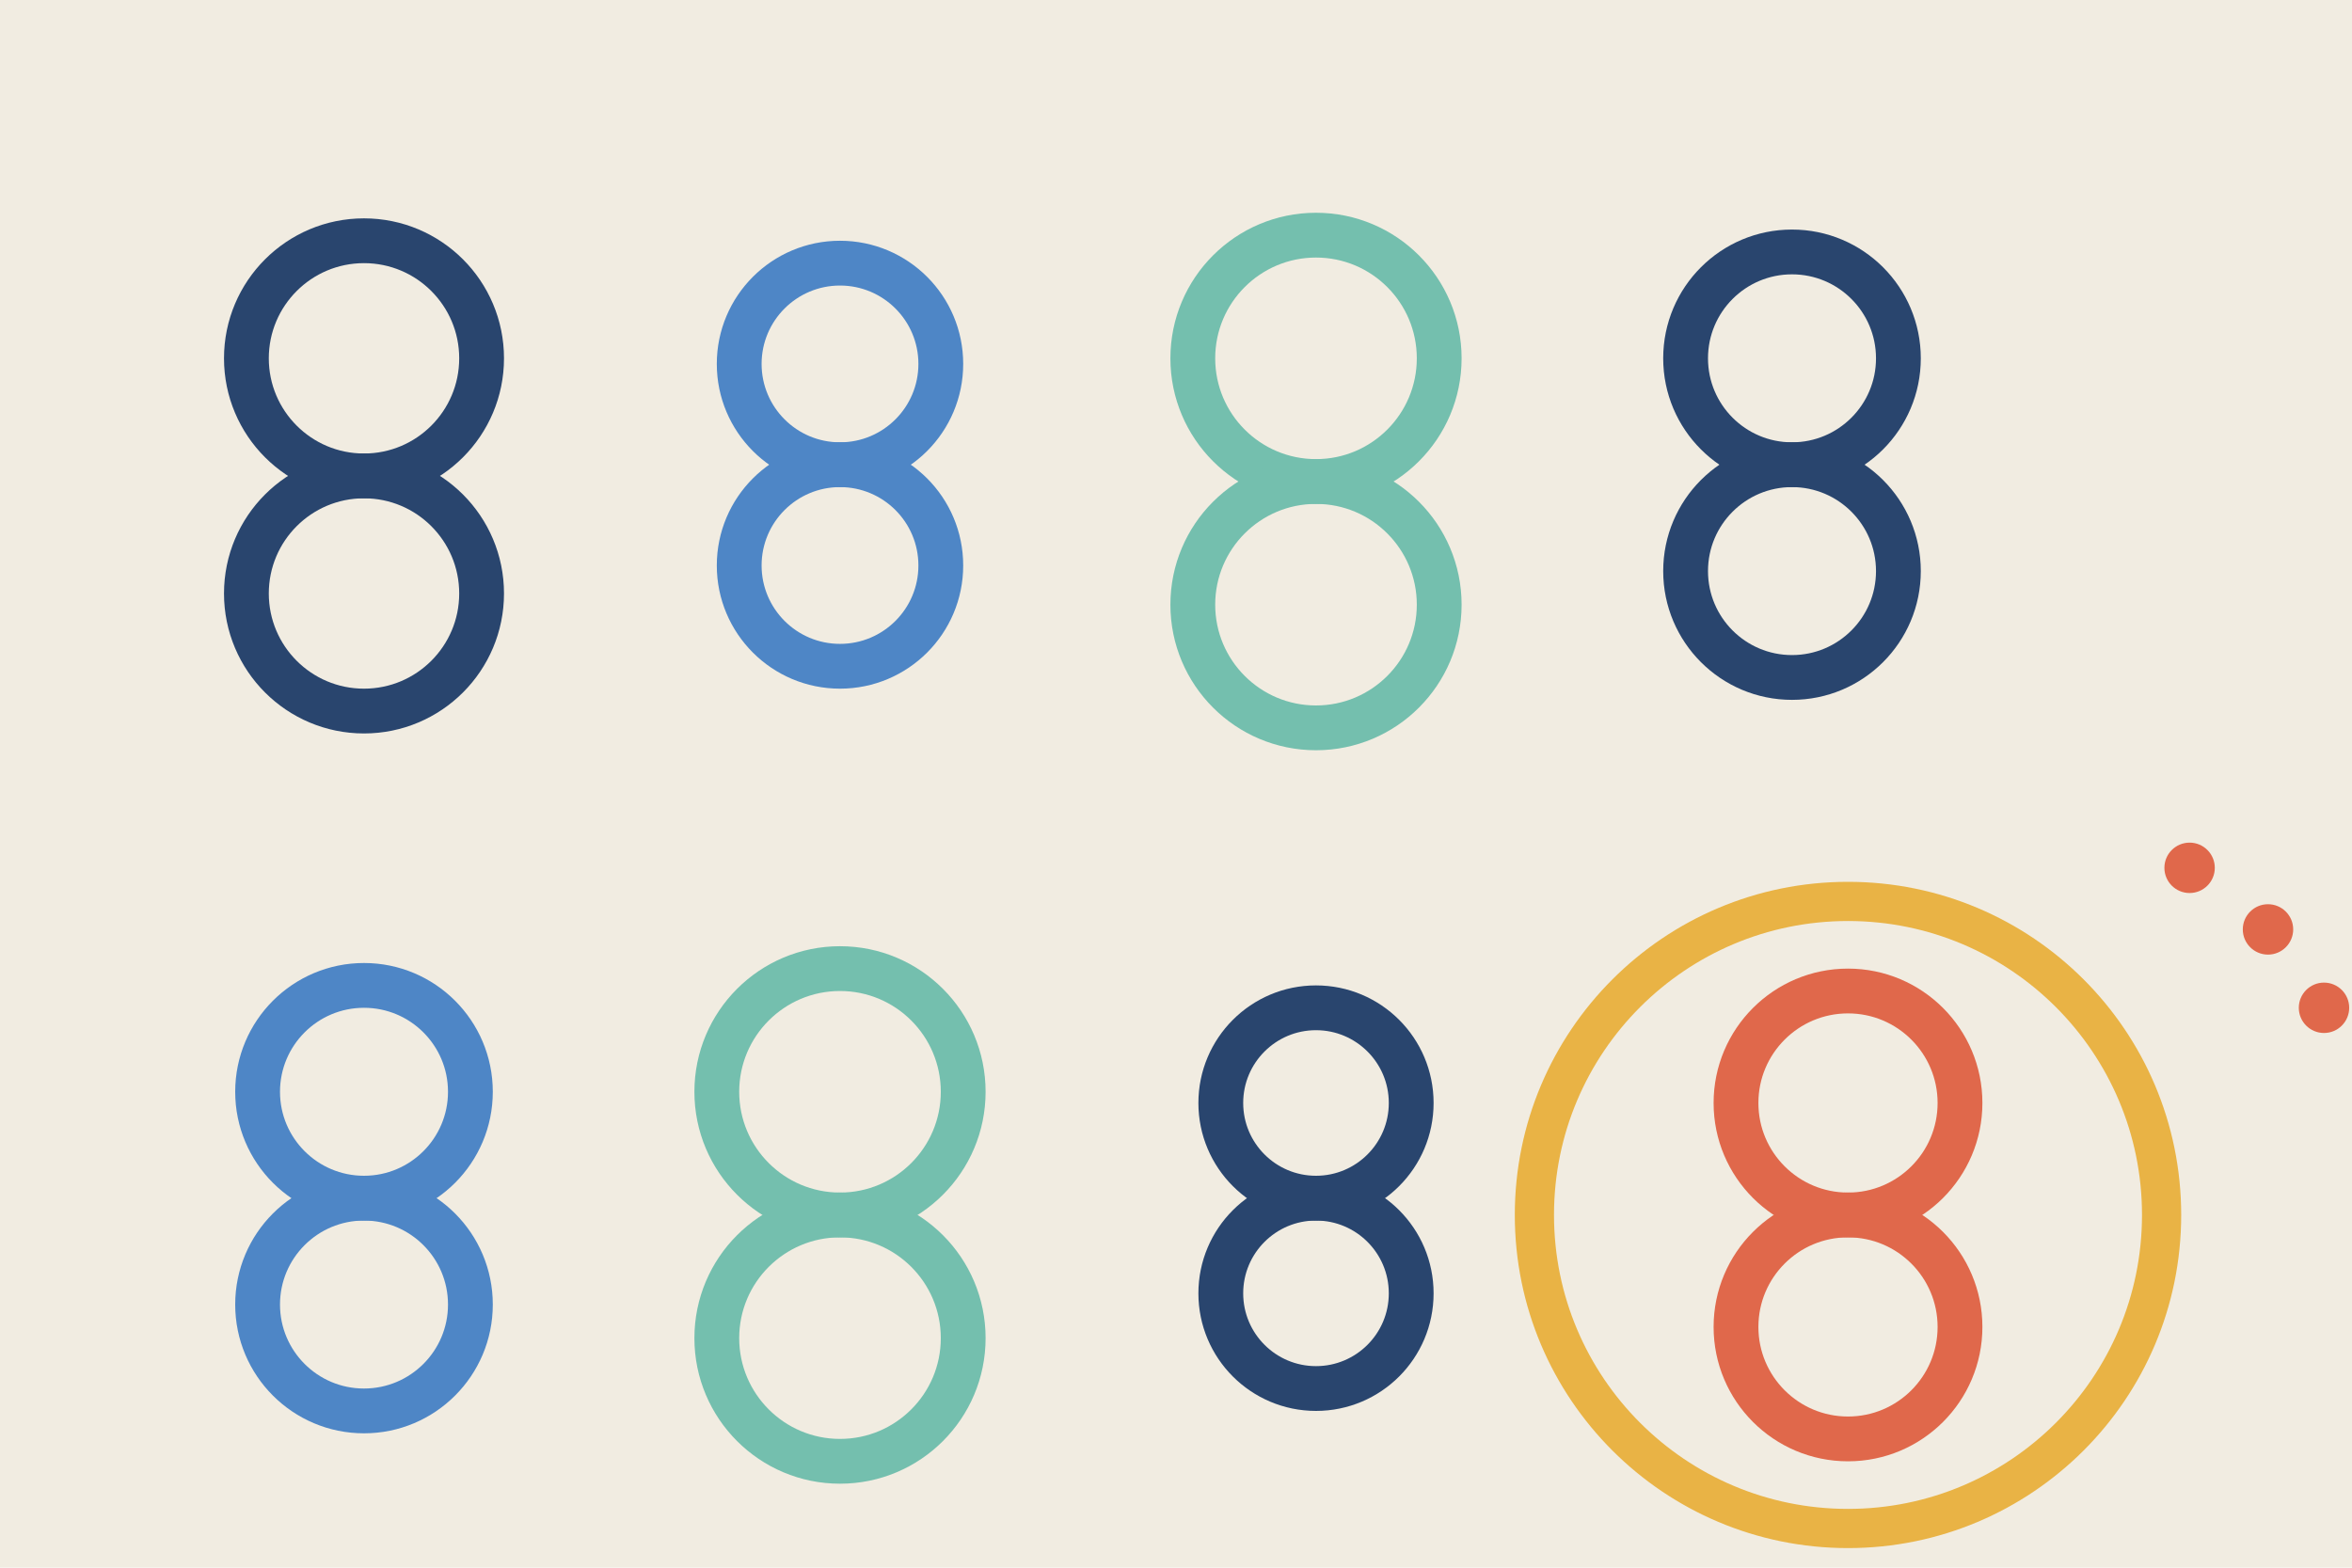
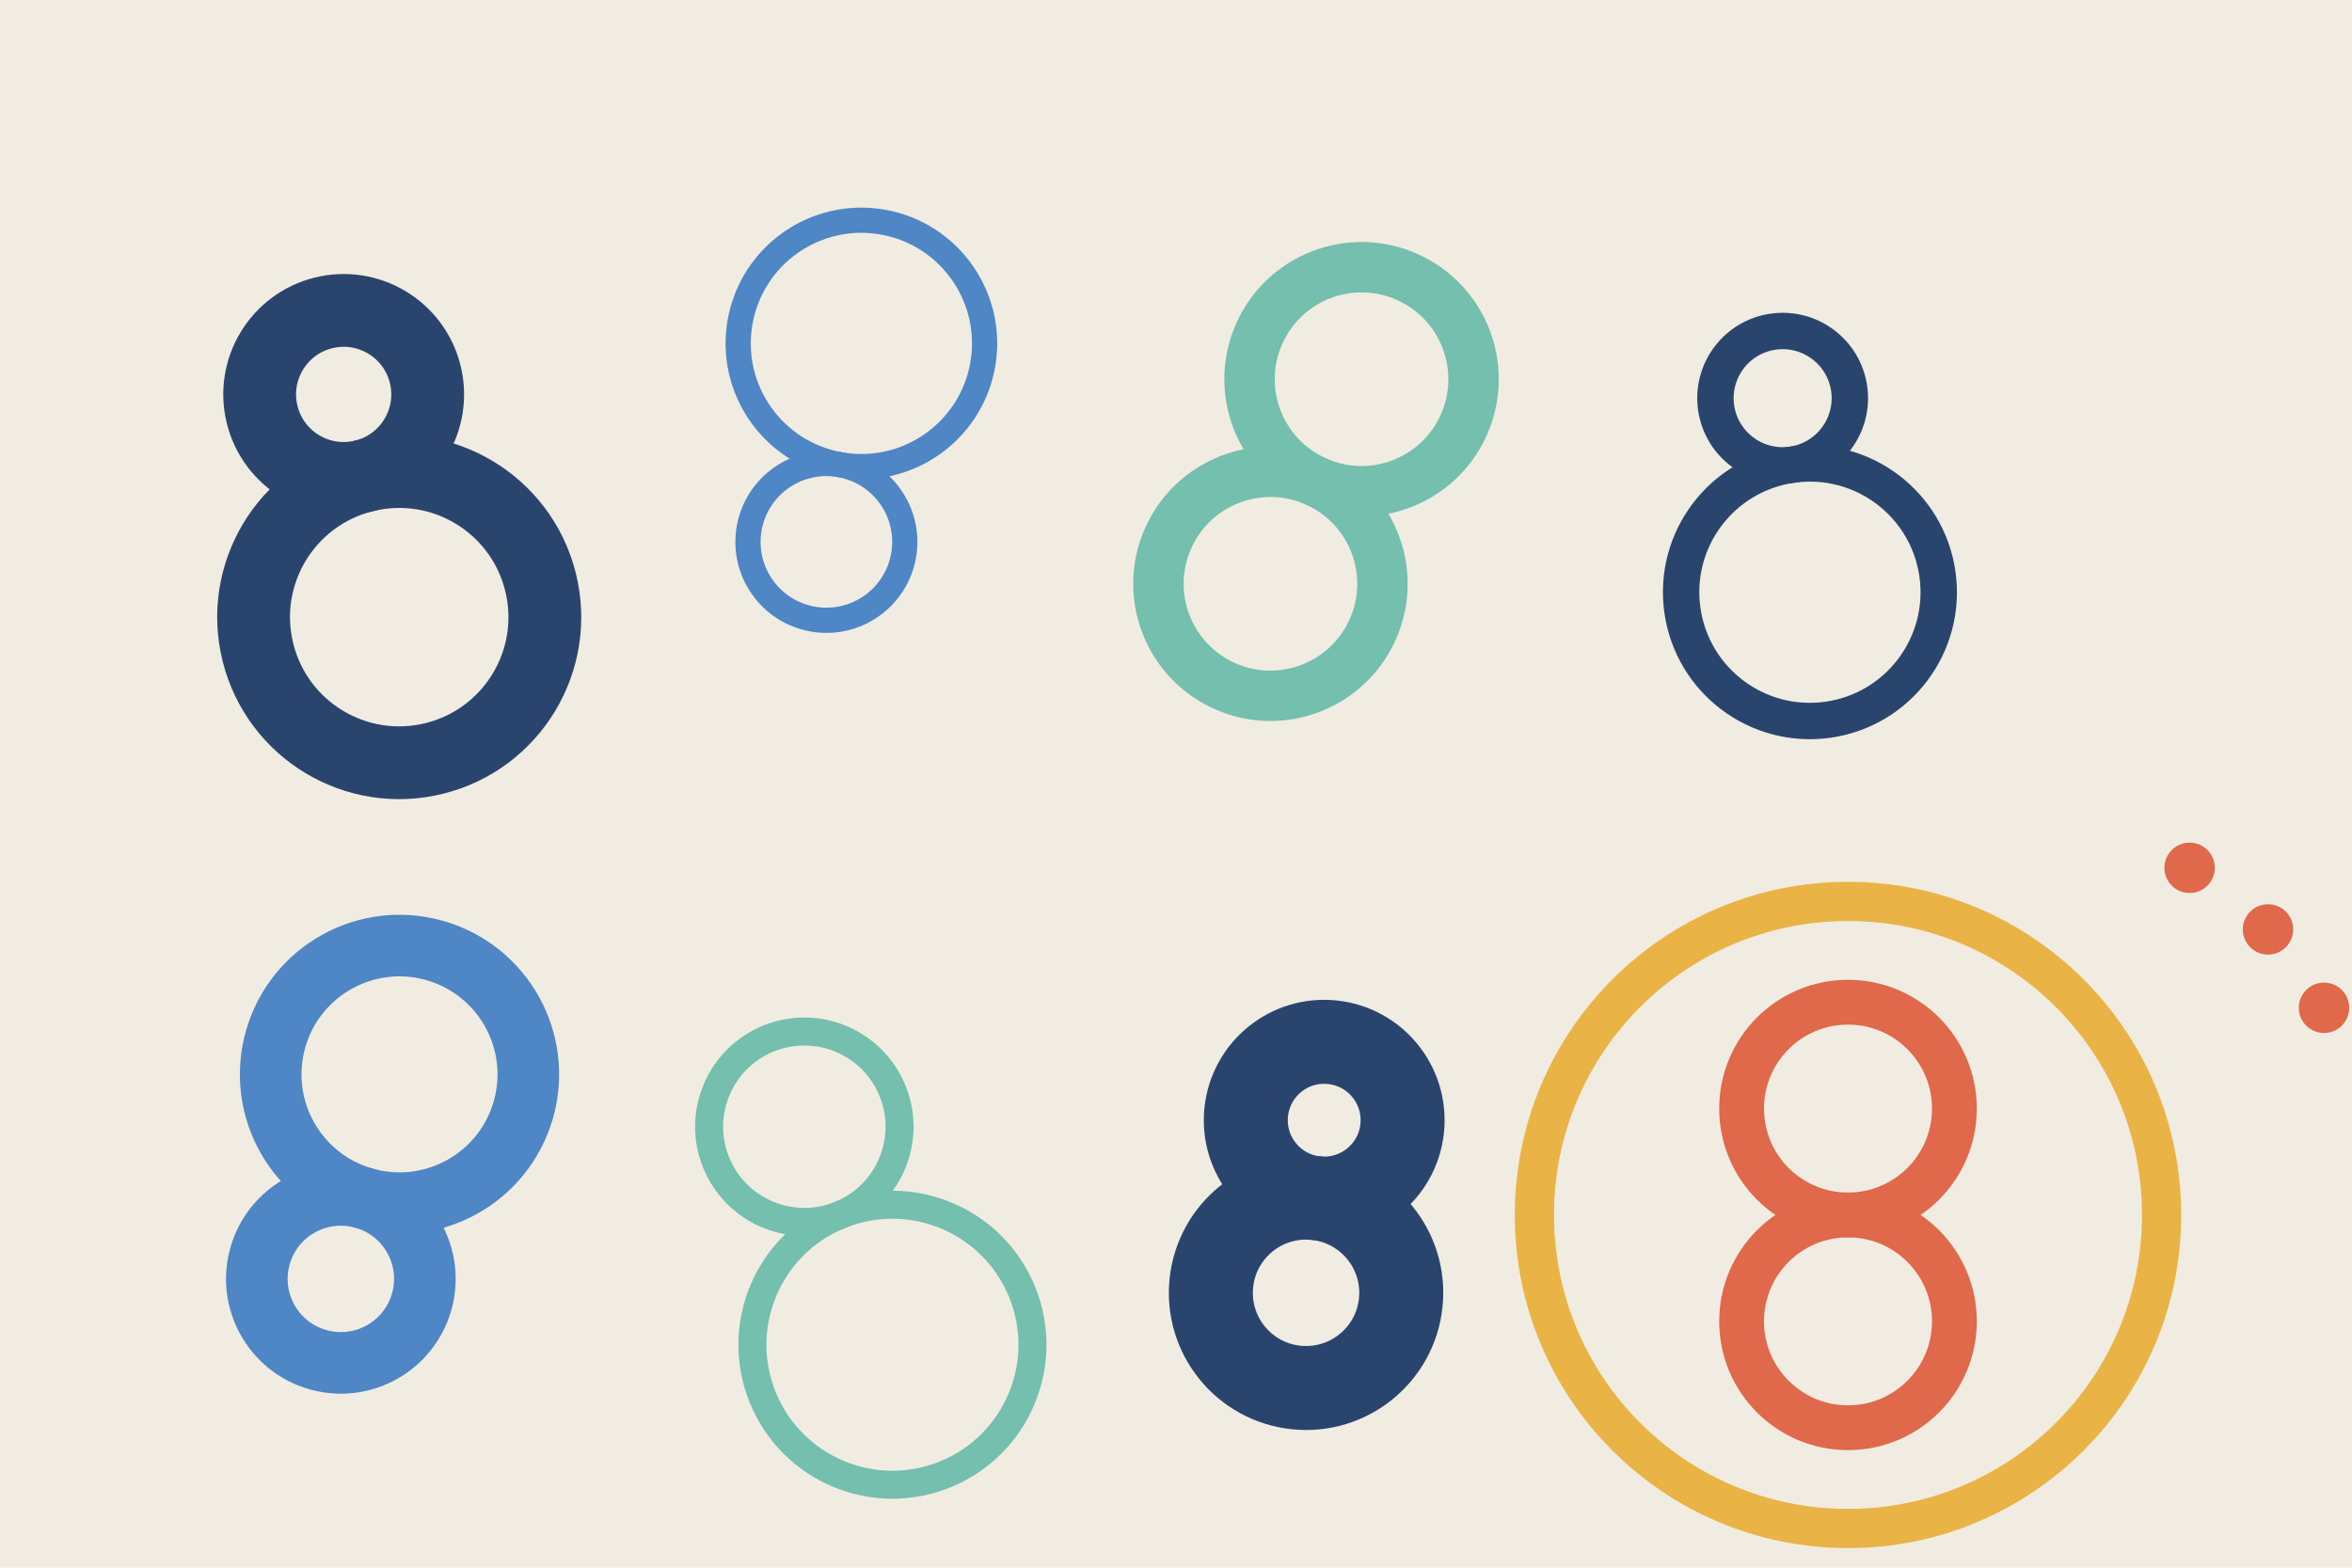
<svg xmlns="http://www.w3.org/2000/svg" viewBox="0 0 840 560" fill="none">
  <rect width="840" height="560" fill="#f1ece1" />
-   <circle cx="130" cy="128" r="42" stroke="#29456e" stroke-width="16" fill="none" />
-   <circle cx="130" cy="212" r="42" stroke="#29456e" stroke-width="16" fill="none" />
-   <circle cx="300" cy="130" r="36" stroke="#4e86c6" stroke-width="16" fill="none" />
-   <circle cx="300" cy="202" r="36" stroke="#4e86c6" stroke-width="16" fill="none" />
-   <circle cx="470" cy="128" r="44" stroke="#74bfae" stroke-width="16" fill="none" />
-   <circle cx="470" cy="216" r="44" stroke="#74bfae" stroke-width="16" fill="none" />
-   <circle cx="640" cy="128" r="38" stroke="#29456e" stroke-width="16" fill="none" />
-   <circle cx="640" cy="204" r="38" stroke="#29456e" stroke-width="16" fill="none" />
-   <circle cx="130" cy="390" r="38" stroke="#4e86c6" stroke-width="16" fill="none" />
-   <circle cx="130" cy="466" r="38" stroke="#4e86c6" stroke-width="16" fill="none" />
-   <circle cx="300" cy="390" r="44" stroke="#74bfae" stroke-width="16" fill="none" />
-   <circle cx="300" cy="478" r="44" stroke="#74bfae" stroke-width="16" fill="none" />
-   <circle cx="470" cy="394" r="34" stroke="#29456e" stroke-width="16" fill="none" />
-   <circle cx="470" cy="462" r="34" stroke="#29456e" stroke-width="16" fill="none" />
-   <circle cx="660" cy="394" r="40" stroke="#e0684b" stroke-width="16" fill="none" />
-   <circle cx="660" cy="474" r="40" stroke="#e0684b" stroke-width="16" fill="none" />
+   <g transform="rotate(-14 130 170)">
+     <circle cx="130" cy="140" r="30" stroke="#29456e" stroke-width="26" fill="none" />
+     <circle cx="130" cy="222" r="52" stroke="#29456e" stroke-width="26" fill="none" />
+   </g>
+   <g transform="rotate(10 300 166)">
+     <circle cx="300" cy="122" r="44" stroke="#4e86c6" stroke-width="9" fill="none" />
+     <circle cx="300" cy="194" r="28" stroke="#4e86c6" stroke-width="9" fill="none" />
+   </g>
+   <g transform="rotate(24 470 172)">
+     <circle cx="470" cy="132" r="40" stroke="#74bfae" stroke-width="18" fill="none" />
+     <circle cx="470" cy="212" r="40" stroke="#74bfae" stroke-width="18" fill="none" />
+   </g>
+   <g transform="rotate(-8 640 166)">
+     <circle cx="640" cy="142" r="24" stroke="#29456e" stroke-width="13" fill="none" />
+     <circle cx="640" cy="212" r="46" stroke="#29456e" stroke-width="13" fill="none" />
+   </g>
+   <g transform="rotate(16 130 428)">
+     <circle cx="130" cy="382" r="46" stroke="#4e86c6" stroke-width="22" fill="none" />
+     <circle cx="130" cy="458" r="30" stroke="#4e86c6" stroke-width="22" fill="none" />
+   </g>
+   <g transform="rotate(-22 300 434)">
+     <circle cx="300" cy="400" r="34" stroke="#74bfae" stroke-width="10" fill="none" />
+     <circle cx="300" cy="484" r="50" stroke="#74bfae" stroke-width="10" fill="none" />
+   </g>
+   <g transform="rotate(6 470 428)">
+     <circle cx="470" cy="400" r="28" stroke="#29456e" stroke-width="30" fill="none" />
+     <circle cx="470" cy="462" r="34" stroke="#29456e" stroke-width="30" fill="none" />
+   </g>
+   <g transform="rotate(0 660 434)">
+     <circle cx="660" cy="396" r="38" stroke="#e0684b" stroke-width="16" fill="none" />
+     <circle cx="660" cy="472" r="38" stroke="#e0684b" stroke-width="16" fill="none" />
+   </g>
  <circle cx="660" cy="434" r="112" stroke="#e9b345" stroke-width="14" fill="none" />
  <g fill="#e0684b">
    <circle cx="782" cy="310" r="9" />
    <circle cx="810" cy="332" r="9" />
    <circle cx="830" cy="360" r="9" />
  </g>
</svg>
